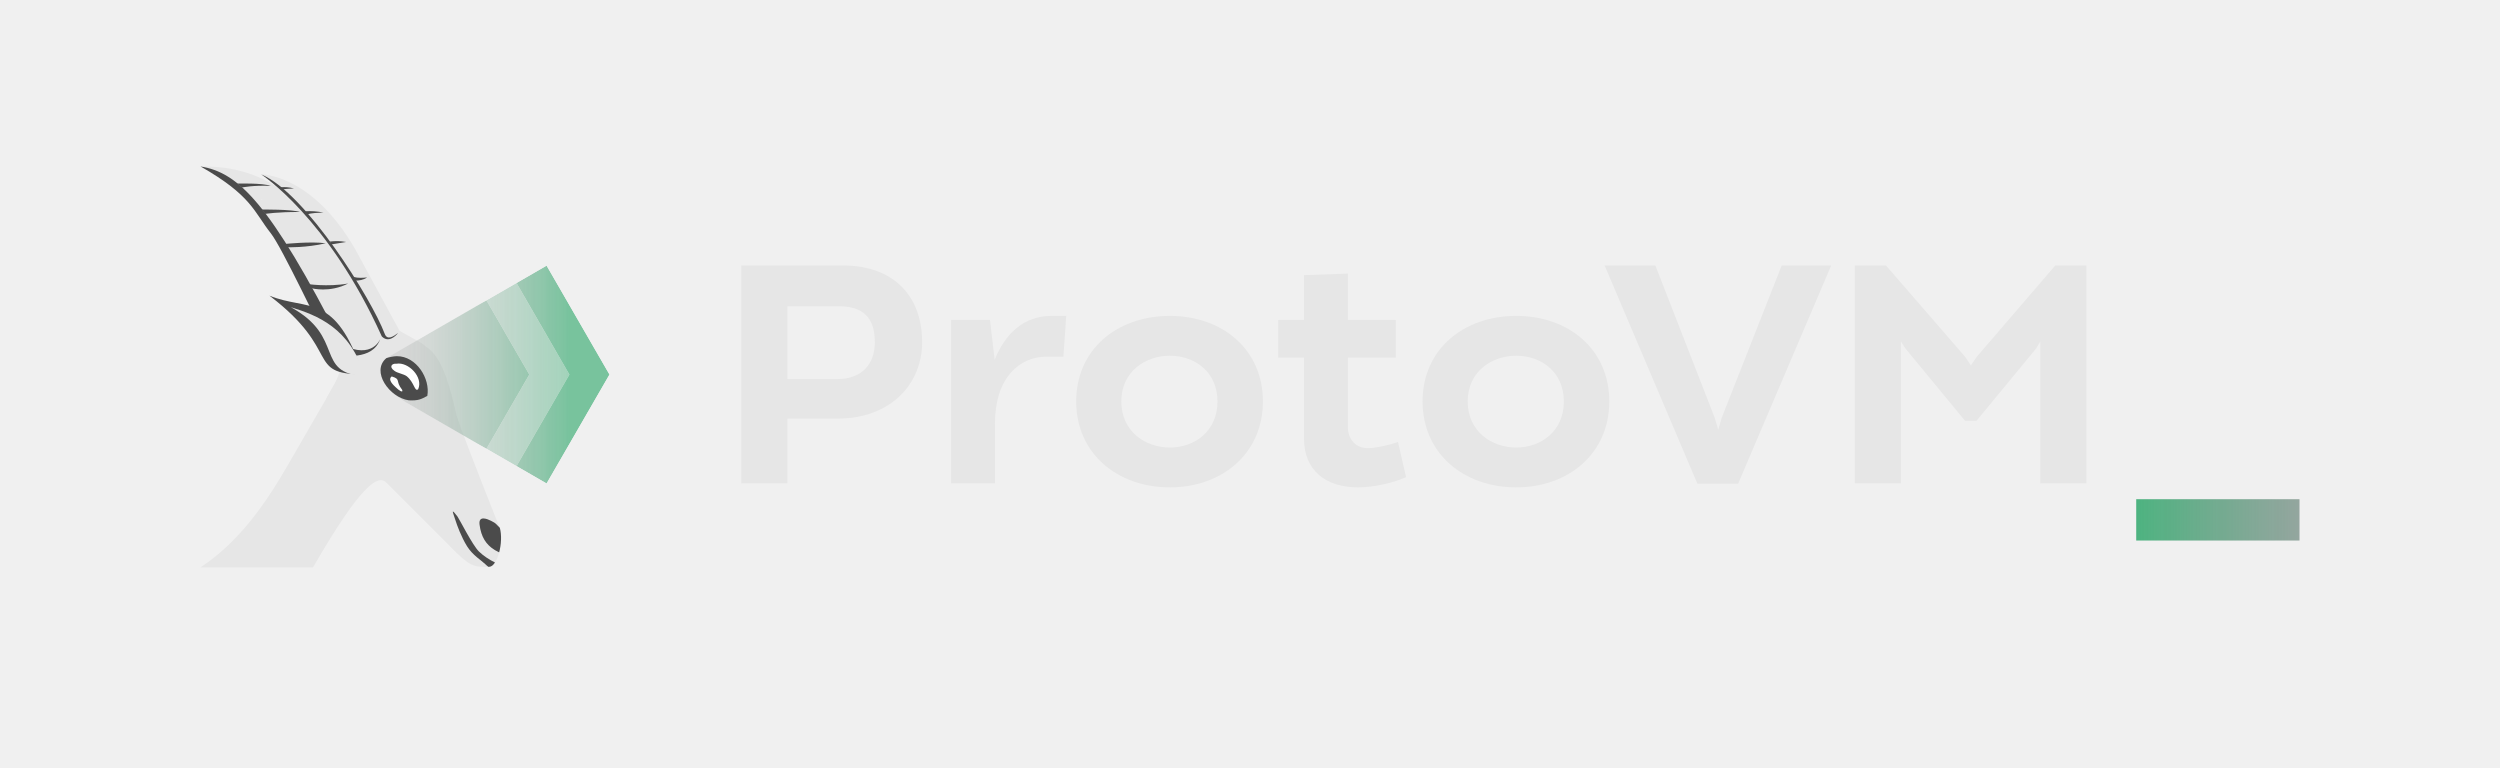
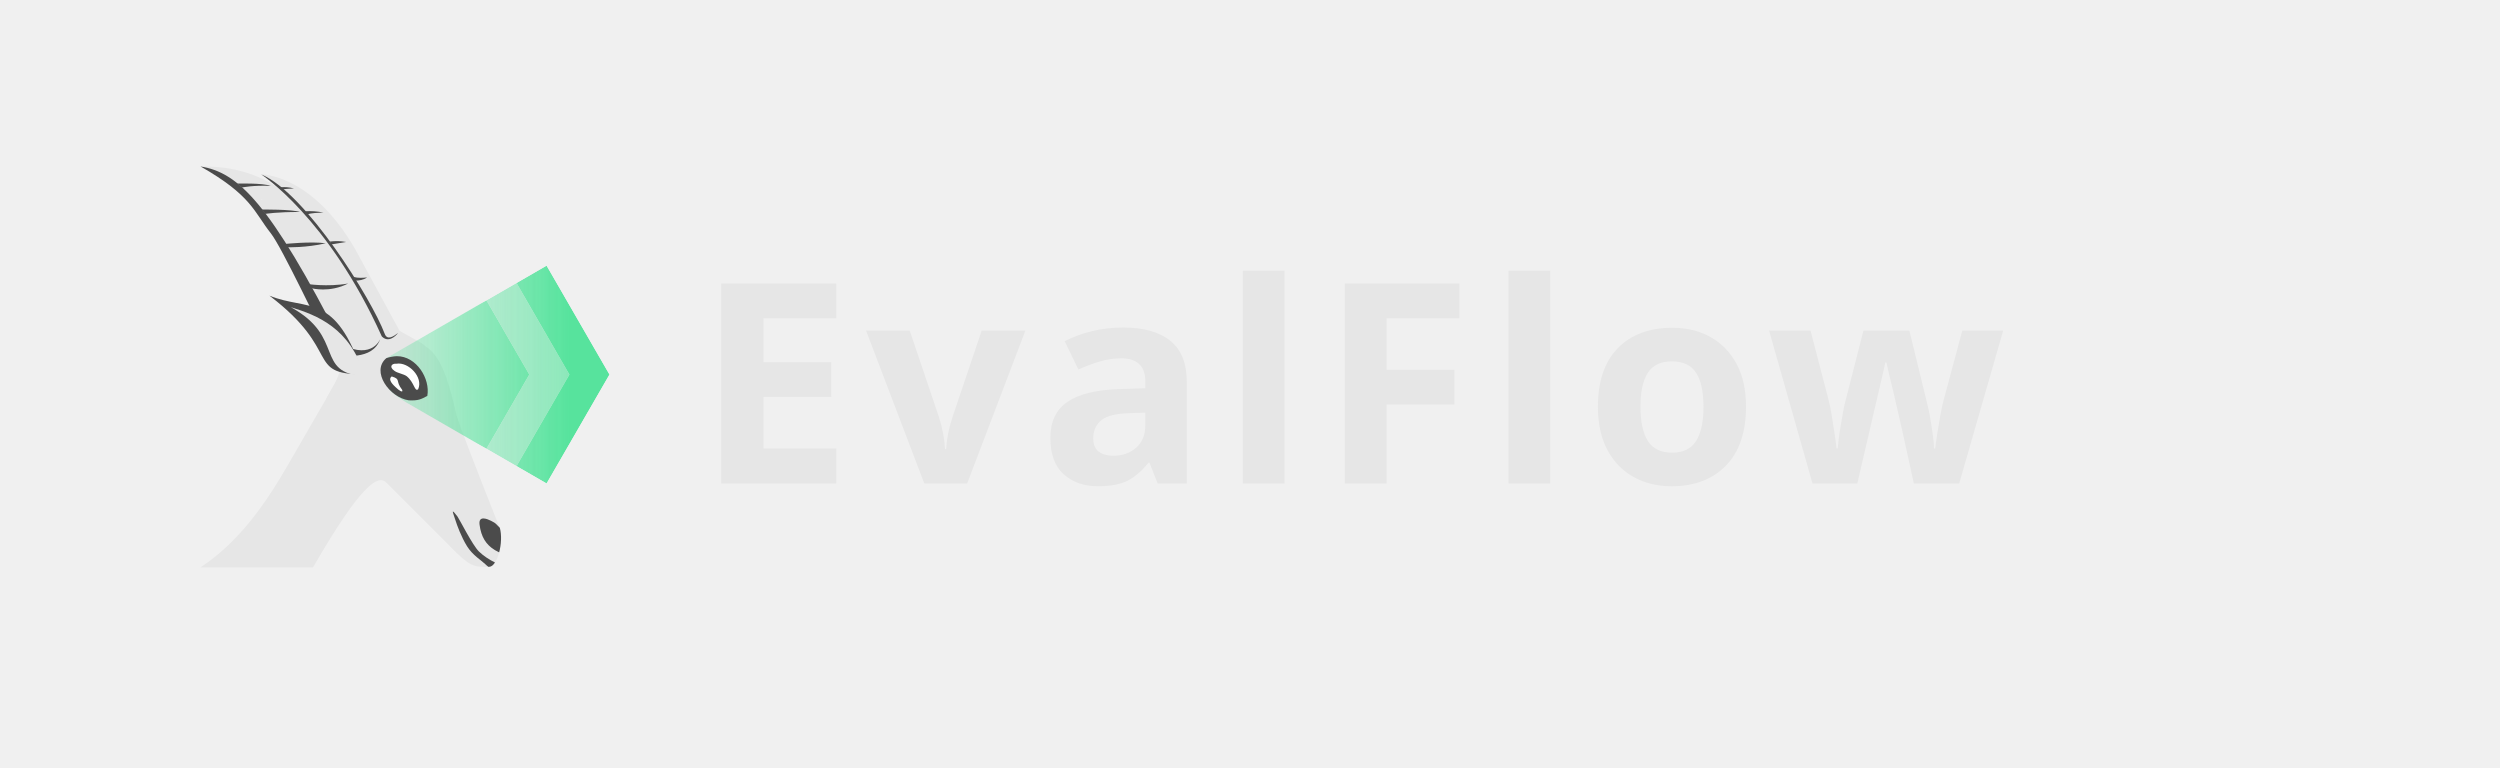
<svg xmlns="http://www.w3.org/2000/svg" xmlns:xlink="http://www.w3.org/1999/xlink" width="1246.906mm" height="383.003mm" viewBox="0 0 1246.906 383.003" version="1.1" id="svg8" style="enable-background:new">
  <defs id="defs2">
-     <linearGradient id="linearGradient104565">
-       <stop style="stop-color:#4db380;stop-opacity:1" offset="0" id="stop104561" />
-       <stop style="stop-color:#ff40a8;stop-opacity:0.278" offset="1" id="stop104563" />
-     </linearGradient>
    <linearGradient id="linearGradient4817">
-       <stop style="stop-color:#4db380;stop-opacity:1" offset="0" id="stop4813" />
-       <stop style="stop-color:#9f9f9f;stop-opacity:0.278" offset="1" id="stop4815" />
+       <stop style="stop-color:#20df80;stop-opacity:1" offset="0" id="stop4813" />
+       <stop style="stop-color:#20df80;stop-opacity:0.278" offset="1" id="stop4815" />
    </linearGradient>
    <linearGradient xlink:href="#linearGradient4817" id="linearGradient4940" x1="274.918" y1="134.937" x2="185.195" y2="134.937" gradientUnits="userSpaceOnUse" gradientTransform="matrix(0.9556218,0,0,0.9556218,34.40007,-60.55428)" />
    <filter style="color-interpolation-filters:sRGB" id="filter940" x="0" y="0" width="1" height="1">
      <feBlend mode="darken" in2="BackgroundImage" id="feBlend942" />
    </filter>
    <mask maskUnits="userSpaceOnUse" id="mask934">
      <g id="g942">
        <path id="path936" d="m 270.75,22.725 26.368,45.67 -26.368,45.67 -15,-8.66 21.368,-37.01 -21.368,-37.01 z" style="display:inline;opacity:0.65;fill:#ffffff;fill-opacity:1;stroke:none;stroke-width:0.265px;stroke-linecap:butt;stroke-linejoin:miter;stroke-opacity:1;enable-background:new" />
        <path id="path938" d="m 270.75,22.725 15,-8.66 31.367,54.33 -31.368,54.33 -15,-8.66 26.368,-45.67 z" style="fill:#ffffff;fill-opacity:1;stroke:none;stroke-width:0.265px;stroke-linecap:butt;stroke-linejoin:miter;stroke-opacity:1" />
        <path id="path940" d="m 255.75,31.385 21.367,37.01 -21.367,37.01 -74.51,-38.597 z" style="fill:#ffffff;fill-opacity:1;stroke:none;stroke-width:0.265px;stroke-linecap:butt;stroke-linejoin:miter;stroke-opacity:1" />
      </g>
    </mask>
-     <linearGradient xlink:href="#linearGradient104565" id="linearGradient104571" x1="1075.321" y1="268.816" x2="1375.804" y2="268.816" gradientUnits="userSpaceOnUse" />
  </defs>
  <g style="display:inline" id="g1083" transform="translate(-13.13024,86.00317)">
    <path id="path1079" d="m 113.13,197 c 22.789,-15.032 36.468,-38.725 45.88,-55.026 9.689,-16.789 25.975,-44.974 25.975,-44.974 L 156.376,41.146 C 126.994,-4.219 113.13,-3 113.13,-3 c 19.016,0 59.972,3.096 84.347,83.333 C 178.641,23.459 143.398,0.969 143.398,0.969 c 0,0 25.097,-0.444 46.825,37.191 l 22.213,40.867 10.963,6.094 c 5.126,4.238 10.718,5.604 17.038,34.526 0.588,2.692 1.488,4.473 2.397,7.439 5.207,13.935 18.735,48.618 19.252,49.107 2.705,7.261 -0.799,20.31 -4.837,20.481 -7.658,0.326 -9.869,-0.037 -20.065,-10.607 L 205.787,154.671 C 201.928,150.812 193.876,154.329 169.24,197 Z" style="fill:#e6e6e6;fill-opacity:1;stroke-width:0.081" />
    <path id="path1081" d="m 143.678,13.697 c 1.383,-0.929 -1.011,0.422 0,0 z" style="fill:#ffffff;fill-opacity:1;stroke-width:0.081" />
  </g>
  <g id="layer1" style="display:inline" transform="translate(-13.13024,-16.99684)">
    <path style="fill:#e6e6e6;fill-opacity:1;stroke:none;stroke-width:0.265px;stroke-linecap:butt;stroke-linejoin:miter;stroke-opacity:1" d="m 185.699,226.785 -9.742,-11.164 c 9.019,-15.621 9.024,-15.63 0.01,-31.242 9.965,17.26 9.01,15.621 9.01,15.621 l 10.005,17.312 z" id="path901" />
  </g>
  <g id="layer7" style="display:inline;opacity:1;filter:url(#filter940)" transform="translate(-13.13024,-16.99684)">
    <path id="path1682-0" d="m 143.398,103.969 c 0,0 33.552,21.743 60.136,80.778 3.065,3.261 6.594,0.33 8.166,-1.704 -2.11,1.595 -5.393,3.98 -6.683,0.46 -6.486,-17.211 -39.409,-70.337 -61.618,-79.534 z" style="display:inline;opacity:1;fill:#4b4b4b;fill-opacity:1;stroke-width:0.078;enable-background:new" />
    <path id="path4792-7-3-9" d="m 148.171,133.304 c 5.634,7.135 23.89,46.29 32.184,62.007 3.645,-1.759 18.463,2.133 22.449,-9.277 0.131,-0.375 -3.709,10.644 -18.945,2.907 C 147.313,117.264 131.762,103.097 113.13,100 c 25.611,14.59 26.58,22.588 35.041,33.303 z" style="display:inline;opacity:1;fill:#4b4b4b;fill-opacity:1;stroke-width:0.082;enable-background:new" />
  </g>
  <g id="layer2" style="display:inline;opacity:1" transform="translate(-13.13024,-16.99684)">
    <path style="fill:#4b4b4b;fill-opacity:1;stroke:none;stroke-width:0.344px;stroke-linecap:butt;stroke-linejoin:miter;stroke-opacity:1" d="m 166.009,158.594 c 0,0 10.413,1.659 20.761,-0.198 -9.246,4.775 -18.123,2.387 -18.123,2.387 z" id="path873" />
    <path style="display:inline;fill:#4b4b4b;fill-opacity:1;stroke:none;stroke-width:0.3px;stroke-linecap:butt;stroke-linejoin:miter;stroke-opacity:1;enable-background:new" d="m 155.41,138.658 c 0,0 12.958,-1.335 20.18,-0.32 -9.696,2.26 -19.187,1.999 -19.187,1.999 z" id="path873-6" />
    <path style="display:inline;fill:#4b4b4b;fill-opacity:1;stroke:none;stroke-width:0.282px;stroke-linecap:butt;stroke-linejoin:miter;stroke-opacity:1;enable-background:new" d="m 143.703,121.507 c 0,0 15.253,-0.156 19.036,1.227 -11.521,-0.06 -17.307,0.948 -17.307,0.948 z" id="path873-6-7" />
    <path style="display:inline;fill:#4b4b4b;fill-opacity:1;stroke:none;stroke-width:0.179px;stroke-linecap:butt;stroke-linejoin:miter;stroke-opacity:1;enable-background:new" d="m 189.564,155.147 c 2.223,0.59 4.445,0.432 6.668,0.227 -1.973,1.335 -3.805,1.5 -5.918,1.619 -0.25,-0.615 -0.5,-1.231 -0.75,-1.846 z" id="path873-3" />
    <path style="display:inline;fill:#4b4b4b;fill-opacity:1;stroke:none;stroke-width:0.146px;stroke-linecap:butt;stroke-linejoin:miter;stroke-opacity:1;enable-background:new" d="m 177.68,137.476 c 2.522,-0.331 5.243,-0.332 8.063,0.197 -3.082,0.48 -6.031,1.092 -7.459,1.241 -0.201,-0.479 -0.403,-0.958 -0.604,-1.438 z" id="path873-6-5" />
    <path style="display:inline;fill:#4b4b4b;fill-opacity:1;stroke:none;stroke-width:0.181px;stroke-linecap:butt;stroke-linejoin:miter;stroke-opacity:1;enable-background:new" d="m 165.358,122.368 c 3.059,-0.164 5.674,-0.024 9.107,0.631 -2.941,0.202 -5.8,0.101 -8.33,1.027 -0.259,-0.553 -0.517,-1.105 -0.776,-1.658 z" id="path873-6-7-3" />
    <path style="display:inline;fill:#4b4b4b;fill-opacity:1;stroke:none;stroke-width:0.207px;stroke-linecap:butt;stroke-linejoin:miter;stroke-opacity:1;enable-background:new" d="m 131.41,108.562 c 0,0 12.981,-0.382 16.717,1.163 -8.669,-0.435 -14.321,0.795 -14.321,0.795 z" id="path873-6-7-5" />
    <path style="display:inline;fill:#4b4b4b;fill-opacity:1;stroke:none;stroke-width:0.133px;stroke-linecap:butt;stroke-linejoin:miter;stroke-opacity:1;enable-background:new" d="m 152.817,110.408 c 2.271,-0.187 4.409,-0.108 6.961,0.581 -2.303,0.129 -4.326,0.153 -6.384,0.634 -0.192,-0.405 -0.385,-0.81 -0.577,-1.215 z" id="path873-6-7-5-6" />
  </g>
  <g id="layer4" transform="translate(-13.13024,118.4198)" style="display:inline;opacity:1">
    <path style="opacity:0.737;fill:url(#linearGradient4940);fill-opacity:1;stroke:none;stroke-width:0.253px;stroke-linecap:butt;stroke-linejoin:miter;stroke-opacity:1" d="m 205.811,60.217 79.938,-46.152 31.367,54.33 -31.368,54.33 -69.85,-40.328 c 0,0 -9.72,-5.97 -9.06,-7.73 -1.269,-2.459 -1.935,-7.387 -1.028,-14.45 z" id="path4809" mask="url(#mask934)" />
  </g>
  <g id="layer6" style="display:inline" transform="translate(-13.13024,-16.99684)">
    <path style="display:inline;opacity:1;fill:#4b4b4b;fill-opacity:1;stroke-width:0.116;enable-background:new" d="m 211.084,194.644 c -1.398,9.4e-4 -3.74,0.437 -5.273,0.99 -7.795,6.577 1.576,19.673 11.241,21.04 4.647,0.209 6.028,-0.497 9.202,-2.208 1.572,-8.532 -5.381,-19.831 -15.17,-19.822 z" id="path859-7" />
    <path style="display:inline;opacity:1;fill:#ffffff;fill-opacity:1;stroke-width:0.116;enable-background:new" d="m 209.865,201.956 c -2.902,-1.963 -1.304,-3.803 0.989,-3.546 5.937,-1.057 13.551,6.734 10.83,12.726 -1.757,1.482 -1.828,-3.297 -5.671,-6.472 -1.528,-1.17 -4.696,-1.553 -6.148,-2.707 z" id="path857-5" />
    <path style="display:inline;opacity:1;fill:#ffffff;fill-opacity:1;stroke-width:0.116;enable-background:new" d="m 208.511,204.745 c 4.792,1.492 1.572,2.067 5.217,6.708 0.569,1.739 -1.628,0.323 -3.301,-1.368 -2.664,-2.414 -3.462,-4.234 -1.916,-5.34 z" id="path4691" />
    <path style="display:inline;opacity:1;fill:#4b4b4b;fill-opacity:1;stroke:none;stroke-width:0.908px;stroke-linecap:butt;stroke-linejoin:miter;stroke-opacity:1;enable-background:new" d="m 903.518,1028.539 c -1.249,0.268 2.149,8.171 4.695,16.471 2.747,8.953 11.181,31.88 21.861,48.998 10.681,17.118 27.083,26.601 34.148,33.531 2.231,2.188 4.178,3.835 5.965,5.164 0.702,-0.027 1.363,-0.045 2.09,-0.076 3.689,-0.157 7.254,-3.174 10.404,-8.02 -10.255,-5.206 -20.999,-11.769 -30.256,-20.764 -12.01,-11.67 -36.987,-61.448 -40.453,-65.977 -5.283,-6.902 -7.706,-9.489 -8.455,-9.328 z m 57.016,13.037 c -4.693,0.151 -7.973,2.997 -6.932,11.416 2.962,23.947 12.766,37.92 27.17,47.066 0,0 4.336,2.878 9.807,5.416 3.887,-14.653 5.038,-32.48 1.252,-46.244 -5.136,-5.801 -9.18,-9.041 -9.18,-9.041 0,0 -12.505,-8.259 -21.16,-8.607 -0.325,-0.013 -0.644,-0.016 -0.957,-0.01 z" id="path893-3" transform="scale(0.2645833)" />
  </g>
  <g id="layer9" transform="translate(-13.13024,-16.99684)" style="display:inline">
    <path style="fill:#4b4b4b;fill-opacity:1;stroke:#e6e6e6;stroke-width:0;stroke-linecap:butt;stroke-linejoin:miter;stroke-miterlimit:4;stroke-dasharray:none;stroke-opacity:1" d="m 194.162,203.727 c -28.792,-0.127 -10.329,-11.701 -46.664,-39.277 19.228,7.913 32.877,-2.192 46.664,39.277 z" id="path1025" />
    <path style="fill:#e6e6e6;fill-opacity:1;stroke:#e6e6e6;stroke-width:0;stroke-linecap:butt;stroke-linejoin:miter;stroke-miterlimit:4;stroke-dasharray:none;stroke-opacity:1;enable-background:new" d="m 195.072,204.68 c -25.43,-1.675 -9.435,-19.512 -36.912,-34.475 13.049,4.034 29.681,10.219 36.912,34.475 z" id="path1025-1" />
    <text xml:space="preserve" style="font-style:normal;font-variant:normal;font-weight:normal;font-stretch:normal;font-size:10.583px;line-height:1.25;font-family:'FONTSPRING DEMO - Modica';-inkscape-font-specification:'FONTSPRING DEMO - Modica';letter-spacing:0px;word-spacing:0px;fill:#ffffff;fill-opacity:1;stroke:none;stroke-width:0.265" x="335.59" y="167.696" id="text864" />
    <text xml:space="preserve" style="font-style:normal;font-variant:normal;font-weight:normal;font-stretch:normal;font-size:10.583px;line-height:1.25;font-family:'FONTSPRING DEMO - Modica';-inkscape-font-specification:'FONTSPRING DEMO - Modica';letter-spacing:0px;word-spacing:0px;fill:#ffffff;fill-opacity:1;stroke:none;stroke-width:0.265" x="339.294" y="161.875" id="text868" />
  </g>
  <g id="layer5" style="display:none" transform="translate(-9.856865,-26.52786)">
    <g aria-label="IVM" style="font-style:normal;font-variant:normal;font-weight:normal;font-stretch:normal;font-size:155.191px;line-height:1.25;font-family:'FONTSPRING DEMO - Modica';-inkscape-font-specification:'FONTSPRING DEMO - Modica';letter-spacing:0px;word-spacing:0px;display:inline;fill:#e6e6e6;fill-opacity:1;stroke:none;stroke-width:3.88;enable-background:new" id="text872" transform="translate(34.03289,9.484942)">
      <path d="m 390.831,149.528 h -50.127 v 108.634 h 50.748 c 33.677,0 58.042,-20.175 58.042,-54.627 0,-34.452 -24.52,-54.007 -58.662,-54.007 z m -0.155,24.21 c 11.174,0 30.262,0.931 30.262,29.952 0,29.486 -19.554,30.107 -29.642,30.107 h -22.658 v -60.059 z" style="fill:#e6e6e6;fill-opacity:1;stroke-width:3.88" id="path874" />
      <path d="m 516.225,174.203 c -13.967,0 -22.813,8.38 -27.779,21.106 l -3.104,-19.089 h -23.279 v 81.941 H 488.601 v -28.866 c 0,-22.348 11.795,-30.883 24.52,-30.883 h 8.38 l 1.552,-24.21 z" style="fill:#e6e6e6;fill-opacity:1;stroke-width:3.88" id="path876" />
      <path d="m 546.487,170.168 c 9.467,0 15.674,-6.984 15.674,-15.674 0,-8.536 -6.208,-15.674 -15.674,-15.674 -9.467,0 -15.674,7.139 -15.674,15.674 0,8.691 6.208,15.674 15.674,15.674 z m 13.346,6.052 h -26.693 v 81.941 h 26.693 z" style="fill:#e6e6e6;fill-opacity:1;stroke-width:3.88" id="path878" />
      <path d="m 603.287,144.406 h -26.693 v 113.755 h 26.693 z" style="fill:#e6e6e6;fill-opacity:1;stroke-width:3.88" id="path880" />
      <path d="m 646.741,144.406 h -26.693 v 113.755 h 26.693 z" style="fill:#e6e6e6;fill-opacity:1;stroke-width:3.88" id="path882" />
      <path d="M 768.255,238.607 751.184,220.916 c -9.932,9.777 -19.089,13.657 -29.642,13.657 -19.089,0 -32.435,-12.726 -32.435,-31.038 0,-18.157 12.726,-30.728 31.193,-30.728 11.329,0 20.64,5.277 26.693,12.105 l 19.244,-17.692 c -8.691,-10.863 -25.607,-19.554 -46.247,-19.554 -33.832,0 -59.593,23.744 -59.593,56.024 0,33.211 27.469,56.334 60.214,56.334 21.416,0 37.711,-9.622 47.644,-21.416 z" style="fill:#e6e6e6;fill-opacity:1;stroke-width:3.88" id="path884" />
      <path d="m 822.417,174.203 c -26.693,0 -47.489,16.916 -47.489,42.988 0,26.072 20.796,42.988 47.489,42.988 26.538,0 47.178,-16.916 47.178,-42.988 0,-26.072 -20.64,-42.988 -47.178,-42.988 z m 0,62.232 c -10.708,0 -20.33,-6.984 -20.33,-19.244 0,-12.26 9.622,-19.089 20.33,-19.089 10.708,0 19.864,6.828 19.864,19.089 0,12.26 -9.156,19.244 -19.864,19.244 z" style="fill:#e6e6e6;fill-opacity:1;stroke-width:3.88" id="path886" />
      <path d="m 945.328,144.406 v 42.057 c -5.121,-7.604 -13.191,-12.26 -25.296,-12.26 -23.434,0 -40.815,17.847 -40.815,43.609 0,28.245 20.796,42.367 41.436,42.367 11.484,0 19.709,-4.501 24.831,-12.415 l 3.725,10.398 h 22.813 V 144.406 Z m -19.864,92.96 c -11.795,0 -19.399,-7.915 -19.399,-20.485 0,-10.863 6.363,-20.02 19.399,-20.02 11.019,0 19.864,7.294 19.864,20.02 0,12.26 -8.846,20.485 -19.864,20.485 z" style="fill:#e6e6e6;fill-opacity:1;stroke-width:3.88" id="path888" />
      <path d="m 1029.286,174.203 c -26.227,0 -44.074,17.071 -44.074,42.833 0,26.693 19.554,43.143 45.161,43.143 11.484,0 27.624,-3.259 38.022,-13.812 l -11.794,-16.45 c -9.156,6.673 -17.692,8.38 -24.21,8.38 -9.467,0 -17.226,-2.949 -20.02,-13.191 h 56.955 c 3.88,-31.969 -11.95,-50.903 -40.039,-50.903 z m 13.812,34.297 h -31.193 c 1.397,-8.225 6.052,-13.657 16.45,-13.657 10.243,0 15.364,5.742 14.743,13.657 z" style="fill:#e6e6e6;fill-opacity:1;stroke-width:3.88" id="path890" />
    </g>
  </g>
  <g id="layer8" style="display:none" transform="translate(-9.856865,-26.52786)">
    <g aria-label="IVM" style="font-style:normal;font-variant:normal;font-weight:normal;font-stretch:normal;font-size:162.373px;line-height:1.25;font-family:'FONTSPRING DEMO - Modica SemiBold';-inkscape-font-specification:'FONTSPRING DEMO - Modica SemiBold, ';letter-spacing:0px;word-spacing:0px;fill:#e6e6e6;fill-opacity:1;stroke:none;stroke-width:4.059" id="text913" transform="matrix(0.9559196,0,0,0.9559196,27.84118,12.01553)">
      <path d="m 419.969,153.785 h -50.498 v 28.415 l 16.408,28.41 -16.408,28.42 v 28.415 h 51.472 c 35.073,0 59.916,-20.946 59.916,-56.668 0,-36.209 -25.655,-56.993 -60.89,-56.993 z m -0.325,21.108 c 15.588,0 36.534,4.384 36.534,36.047 0,31.176 -20.297,35.235 -35.56,35.235 h -26.954 v -71.282 z" style="font-style:normal;font-variant:normal;font-weight:normal;font-stretch:normal;font-family:'FONTSPRING DEMO - Modica SemiBold';-inkscape-font-specification:'FONTSPRING DEMO - Modica SemiBold, ';fill:#e6e6e6;fill-opacity:1;stroke-width:4.059" id="path915" />
      <path d="m 549.38,180.09 c -14.614,0 -24.194,9.255 -29.714,22.895 l -2.436,-20.784 h -20.297 v 85.246 h 22.895 v -31.013 c 0,-24.194 12.827,-35.073 26.954,-35.073 h 8.768 l 1.461,-21.271 z" style="font-style:normal;font-variant:normal;font-weight:normal;font-stretch:normal;font-family:'FONTSPRING DEMO - Modica SemiBold';-inkscape-font-specification:'FONTSPRING DEMO - Modica SemiBold, ';fill:#e6e6e6;fill-opacity:1;stroke-width:4.059" id="path917" />
      <path d="m 580.88,173.27 c 8.606,0 14.126,-6.333 14.126,-14.126 0,-7.956 -5.521,-14.289 -14.126,-14.289 -8.768,0 -14.289,6.333 -14.289,14.289 0,7.794 5.521,14.126 14.289,14.126 z m 11.366,8.931 h -22.895 v 85.246 h 22.895 z" style="font-style:normal;font-variant:normal;font-weight:normal;font-stretch:normal;font-family:'FONTSPRING DEMO - Modica SemiBold';-inkscape-font-specification:'FONTSPRING DEMO - Modica SemiBold, ';fill:#e6e6e6;fill-opacity:1;stroke-width:4.059" id="path919" />
      <path d="m 635.762,148.427 h -22.895 v 119.019 h 22.895 z" style="font-style:normal;font-variant:normal;font-weight:normal;font-stretch:normal;font-family:'FONTSPRING DEMO - Modica SemiBold';-inkscape-font-specification:'FONTSPRING DEMO - Modica SemiBold, ';fill:#e6e6e6;fill-opacity:1;stroke-width:4.059" id="path921" />
      <path d="m 679.115,148.427 h -22.895 v 119.019 h 22.895 z" style="font-style:normal;font-variant:normal;font-weight:normal;font-stretch:normal;font-family:'FONTSPRING DEMO - Modica SemiBold';-inkscape-font-specification:'FONTSPRING DEMO - Modica SemiBold, ';fill:#e6e6e6;fill-opacity:1;stroke-width:4.059" id="path923" />
      <path d="m 807.065,248.611 -14.614,-15.913 c -10.717,10.229 -20.621,14.614 -32.962,14.614 -22.732,0 -38.645,-15.101 -38.645,-37.021 0,-21.596 15.101,-36.534 37.67,-36.534 12.016,0 21.92,5.034 30.039,13.152 l 16.4,-15.913 c -10.229,-11.366 -27.116,-19.16 -46.763,-19.16 -35.722,0 -62.189,24.843 -62.189,58.617 0,34.748 28.253,58.941 62.514,58.941 20.946,0 37.67,-8.768 48.549,-20.784 z" style="font-style:normal;font-variant:normal;font-weight:normal;font-stretch:normal;font-family:'FONTSPRING DEMO - Modica SemiBold';-inkscape-font-specification:'FONTSPRING DEMO - Modica SemiBold, ';fill:#e6e6e6;fill-opacity:1;stroke-width:4.059" id="path925" />
      <path d="m 865.518,180.09 c -27.441,0 -48.874,17.374 -48.874,44.653 0,27.116 21.433,44.815 48.874,44.815 27.279,0 48.549,-17.699 48.549,-44.815 0,-27.279 -21.271,-44.653 -48.549,-44.653 z m 0,68.684 c -12.827,0 -25.33,-8.443 -25.33,-24.031 0,-15.588 12.503,-23.869 25.33,-23.869 12.827,0 24.843,8.281 24.843,23.869 0,15.588 -12.016,24.031 -24.843,24.031 z" style="font-style:normal;font-variant:normal;font-weight:normal;font-stretch:normal;font-family:'FONTSPRING DEMO - Modica SemiBold';-inkscape-font-specification:'FONTSPRING DEMO - Modica SemiBold, ';fill:#ae02d8;fill-opacity:1;stroke-width:4.059" id="path927" />
      <path d="m 997.202,148.427 v 45.951 c -5.521,-8.768 -14.614,-14.289 -28.09,-14.289 -25.005,0 -43.191,18.348 -43.191,45.14 0,29.065 21.108,44.328 43.516,44.328 13.315,0 22.407,-5.521 28.09,-14.776 l 3.085,12.665 h 19.485 V 148.427 Z m -24.194,101.158 c -13.964,0 -23.706,-9.093 -23.706,-25.005 0,-14.289 8.931,-24.681 24.031,-24.681 13.477,0 23.869,8.768 23.869,24.518 0,15.101 -10.392,25.168 -24.194,25.168 z" style="font-style:normal;font-variant:normal;font-weight:normal;font-stretch:normal;font-family:'FONTSPRING DEMO - Modica SemiBold';-inkscape-font-specification:'FONTSPRING DEMO - Modica SemiBold, ';fill:#e6e6e6;fill-opacity:1;stroke-width:4.059" id="path929" />
      <path d="m 1081.961,180.09 c -27.279,0 -45.302,18.673 -45.302,44.653 0,27.279 19.972,44.815 46.763,44.815 12.99,0 29.227,-4.384 39.294,-14.776 l -10.879,-14.451 c -9.255,6.982 -18.186,9.58 -26.954,9.58 -12.178,0 -22.245,-5.034 -25.005,-18.51 h 63.488 c 3.41,-33.286 -14.126,-51.31 -41.405,-51.31 z m 18.186,35.722 h -40.106 c 2.111,-10.229 8.768,-17.049 21.108,-17.049 11.691,0 19.647,6.495 18.998,17.049 z" style="font-style:normal;font-variant:normal;font-weight:normal;font-stretch:normal;font-family:'FONTSPRING DEMO - Modica SemiBold';-inkscape-font-specification:'FONTSPRING DEMO - Modica SemiBold, ';fill:#e6e6e6;fill-opacity:1;stroke-width:4.059" id="path931" />
    </g>
    <text xml:space="preserve" style="font-style:normal;font-weight:normal;font-size:10.583px;line-height:1.25;font-family:sans-serif;fill:#000000;fill-opacity:1;stroke:none;stroke-width:0.265" x="381.026" y="159.022" id="text7448">
      <tspan id="tspan7446" style="stroke-width:0.265" x="381.026" y="159.022" />
    </text>
    <text xml:space="preserve" style="font-style:normal;font-weight:normal;font-size:10.583px;line-height:1.25;font-family:sans-serif;fill:#000000;fill-opacity:1;stroke:none;stroke-width:0.265" x="381.317" y="308.002" id="text17268">
      <tspan id="tspan17266" style="stroke-width:0.265" x="381.317" y="308.002">asdf</tspan>
    </text>
    <text xml:space="preserve" style="font-style:normal;font-weight:normal;font-size:10.583px;line-height:1.25;font-family:sans-serif;fill:#000000;fill-opacity:1;stroke:none;stroke-width:0.265" x="404.903" y="356.944" id="text57141">
      <tspan id="tspan57139" style="stroke-width:0.265" x="404.903" y="356.944" />
    </text>
  </g>
-   <g id="layer3" style="display:inline" transform="translate(-9.856865,-9.527864)">
-     <g aria-label="ProtoVM" transform="translate(2.919921e-8,-17)" id="text35949" style="font-weight:600;font-size:155.222px;line-height:1.25;font-family:Modica;-inkscape-font-specification:'Modica, Semi-Bold';display:inline;fill:#e6e6e6;stroke-width:0.265;enable-background:new">
-       <path d="m 430.358,158.939 h -50.758 v 108.655 h 22.973 v -32.286 h 25.146 c 26.233,0 42.065,-17.23 42.065,-38.029 0,-23.904 -15.057,-38.34 -39.426,-38.34 z m -2.949,56.656 h -24.836 v -36.322 h 25.612 c 12.107,0 18.006,5.588 18.006,18.006 0,10.089 -5.743,18.316 -18.782,18.316 z" id="path913" />
-       <path d="m 534.356,184.085 c -13.97,0 -23.128,8.848 -28.406,21.886 l -2.328,-19.868 h -19.403 v 81.492 h 21.886 v -29.647 c 0,-23.128 12.263,-33.528 25.767,-33.528 h 8.382 l 1.397,-20.334 z" id="path916" />
-       <path d="m 593.34,184.085 c -26.233,0 -46.722,16.609 -46.722,42.686 0,25.922 20.489,42.841 46.722,42.841 26.077,0 46.411,-16.919 46.411,-42.841 0,-26.077 -20.334,-42.686 -46.411,-42.686 z m 0,65.659 c -12.263,0 -24.215,-8.072 -24.215,-22.973 0,-14.901 11.952,-22.818 24.215,-22.818 12.263,0 23.749,7.916 23.749,22.818 0,14.901 -11.486,22.973 -23.749,22.973 z" id="path918" />
-       <path d="m 707.118,246.95 c -5.743,2.018 -11.797,3.104 -15.057,3.104 -5.743,0 -9.934,-4.191 -9.934,-10.555 v -34.614 h 23.904 v -18.782 h -23.904 v -23.128 l -21.886,0.776 v 22.352 h -12.883 v 18.782 h 12.883 v 40.358 c 0,15.677 10.555,24.37 27.009,24.37 7.451,0 17.54,-2.173 23.904,-5.122 z" id="path920" />
-       <path d="m 766.102,184.085 c -26.233,0 -46.722,16.609 -46.722,42.686 0,25.922 20.489,42.841 46.722,42.841 26.077,0 46.411,-16.919 46.411,-42.841 0,-26.077 -20.334,-42.686 -46.411,-42.686 z m 0,65.659 c -12.263,0 -24.215,-8.072 -24.215,-22.973 0,-14.901 11.952,-22.818 24.215,-22.818 12.263,0 23.749,7.916 23.749,22.818 0,14.901 -11.486,22.973 -23.749,22.973 z" id="path922" />
-       <path d="m 923.186,158.939 h -24.68 l -29.958,76.059 -1.707,5.898 -1.707,-5.898 -29.647,-76.059 h -25.301 l 46.256,108.811 h 20.334 z" id="path924" />
-       <path d="m 1050.468,158.939 h -15.522 l -39.116,45.48 -2.949,4.346 -2.949,-4.346 -39.426,-45.48 h -15.522 v 108.655 h 22.973 V 196.813 l 2.173,3.415 29.803,36.167 h 5.743 l 29.803,-36.167 2.018,-3.415 v 70.781 h 22.973 z" id="path926" />
-     </g>
-   </g>
-   <g id="layer10" style="display:inline" transform="translate(-9.856865,-9.527864)">
-     <rect style="display:inline;fill:url(#linearGradient104571);fill-opacity:1;stroke-width:0.306;enable-background:new" id="rect102932" width="81.441" height="20.618" x="1075.321" y="258.507" />
+   <g id="layer11" style="display:inline">
+     <text xml:space="preserve" style="font-size:139.65px;line-height:1.25;font-family:Modica;-inkscape-font-specification:Modica;letter-spacing:6.615px;fill:#e6e6e6;fill-opacity:1;stroke-width:0.238" x="347.138" y="241.133" id="text25455">
+       <tspan id="tspan25453" style="font-style:normal;font-variant:normal;font-weight:bold;font-stretch:normal;font-size:139.65px;font-family:OPTIDelTon-Book;-inkscape-font-specification:'OPTIDelTon-Book Bold';fill:#e6e6e6;fill-opacity:1;stroke-width:0.238" x="347.138" y="241.133">EvalFlow</tspan>
+     </text>
  </g>
</svg>
